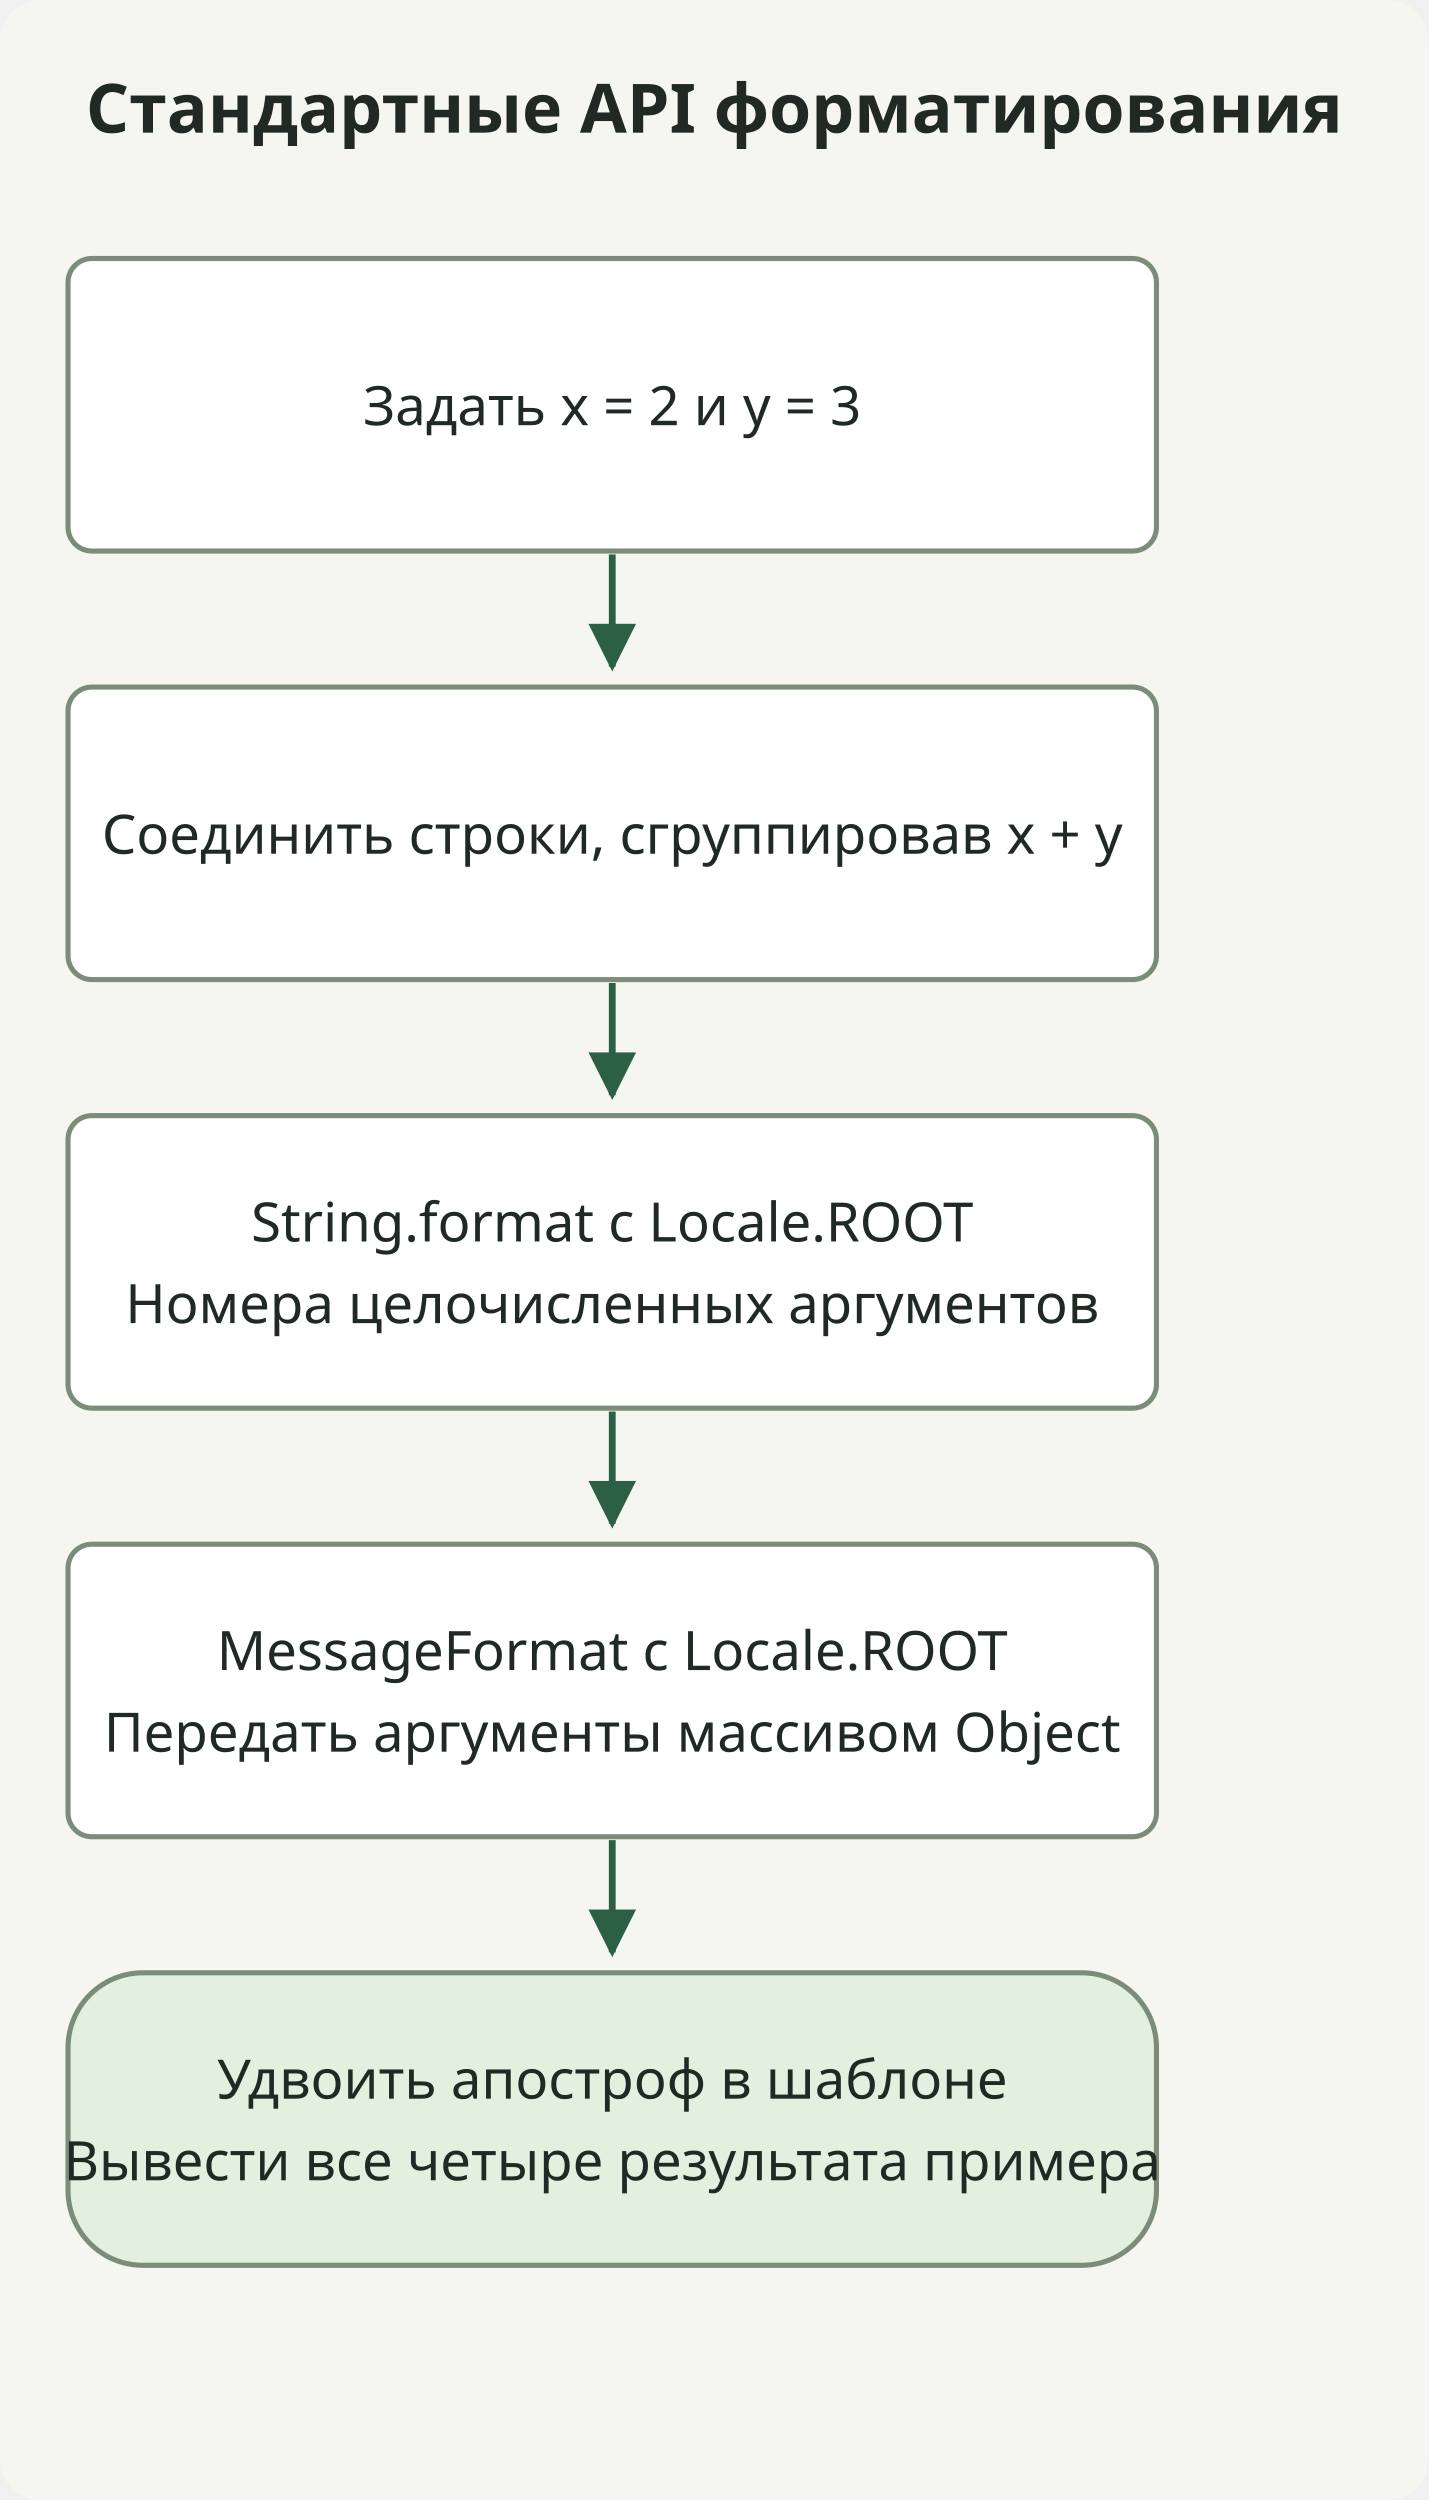
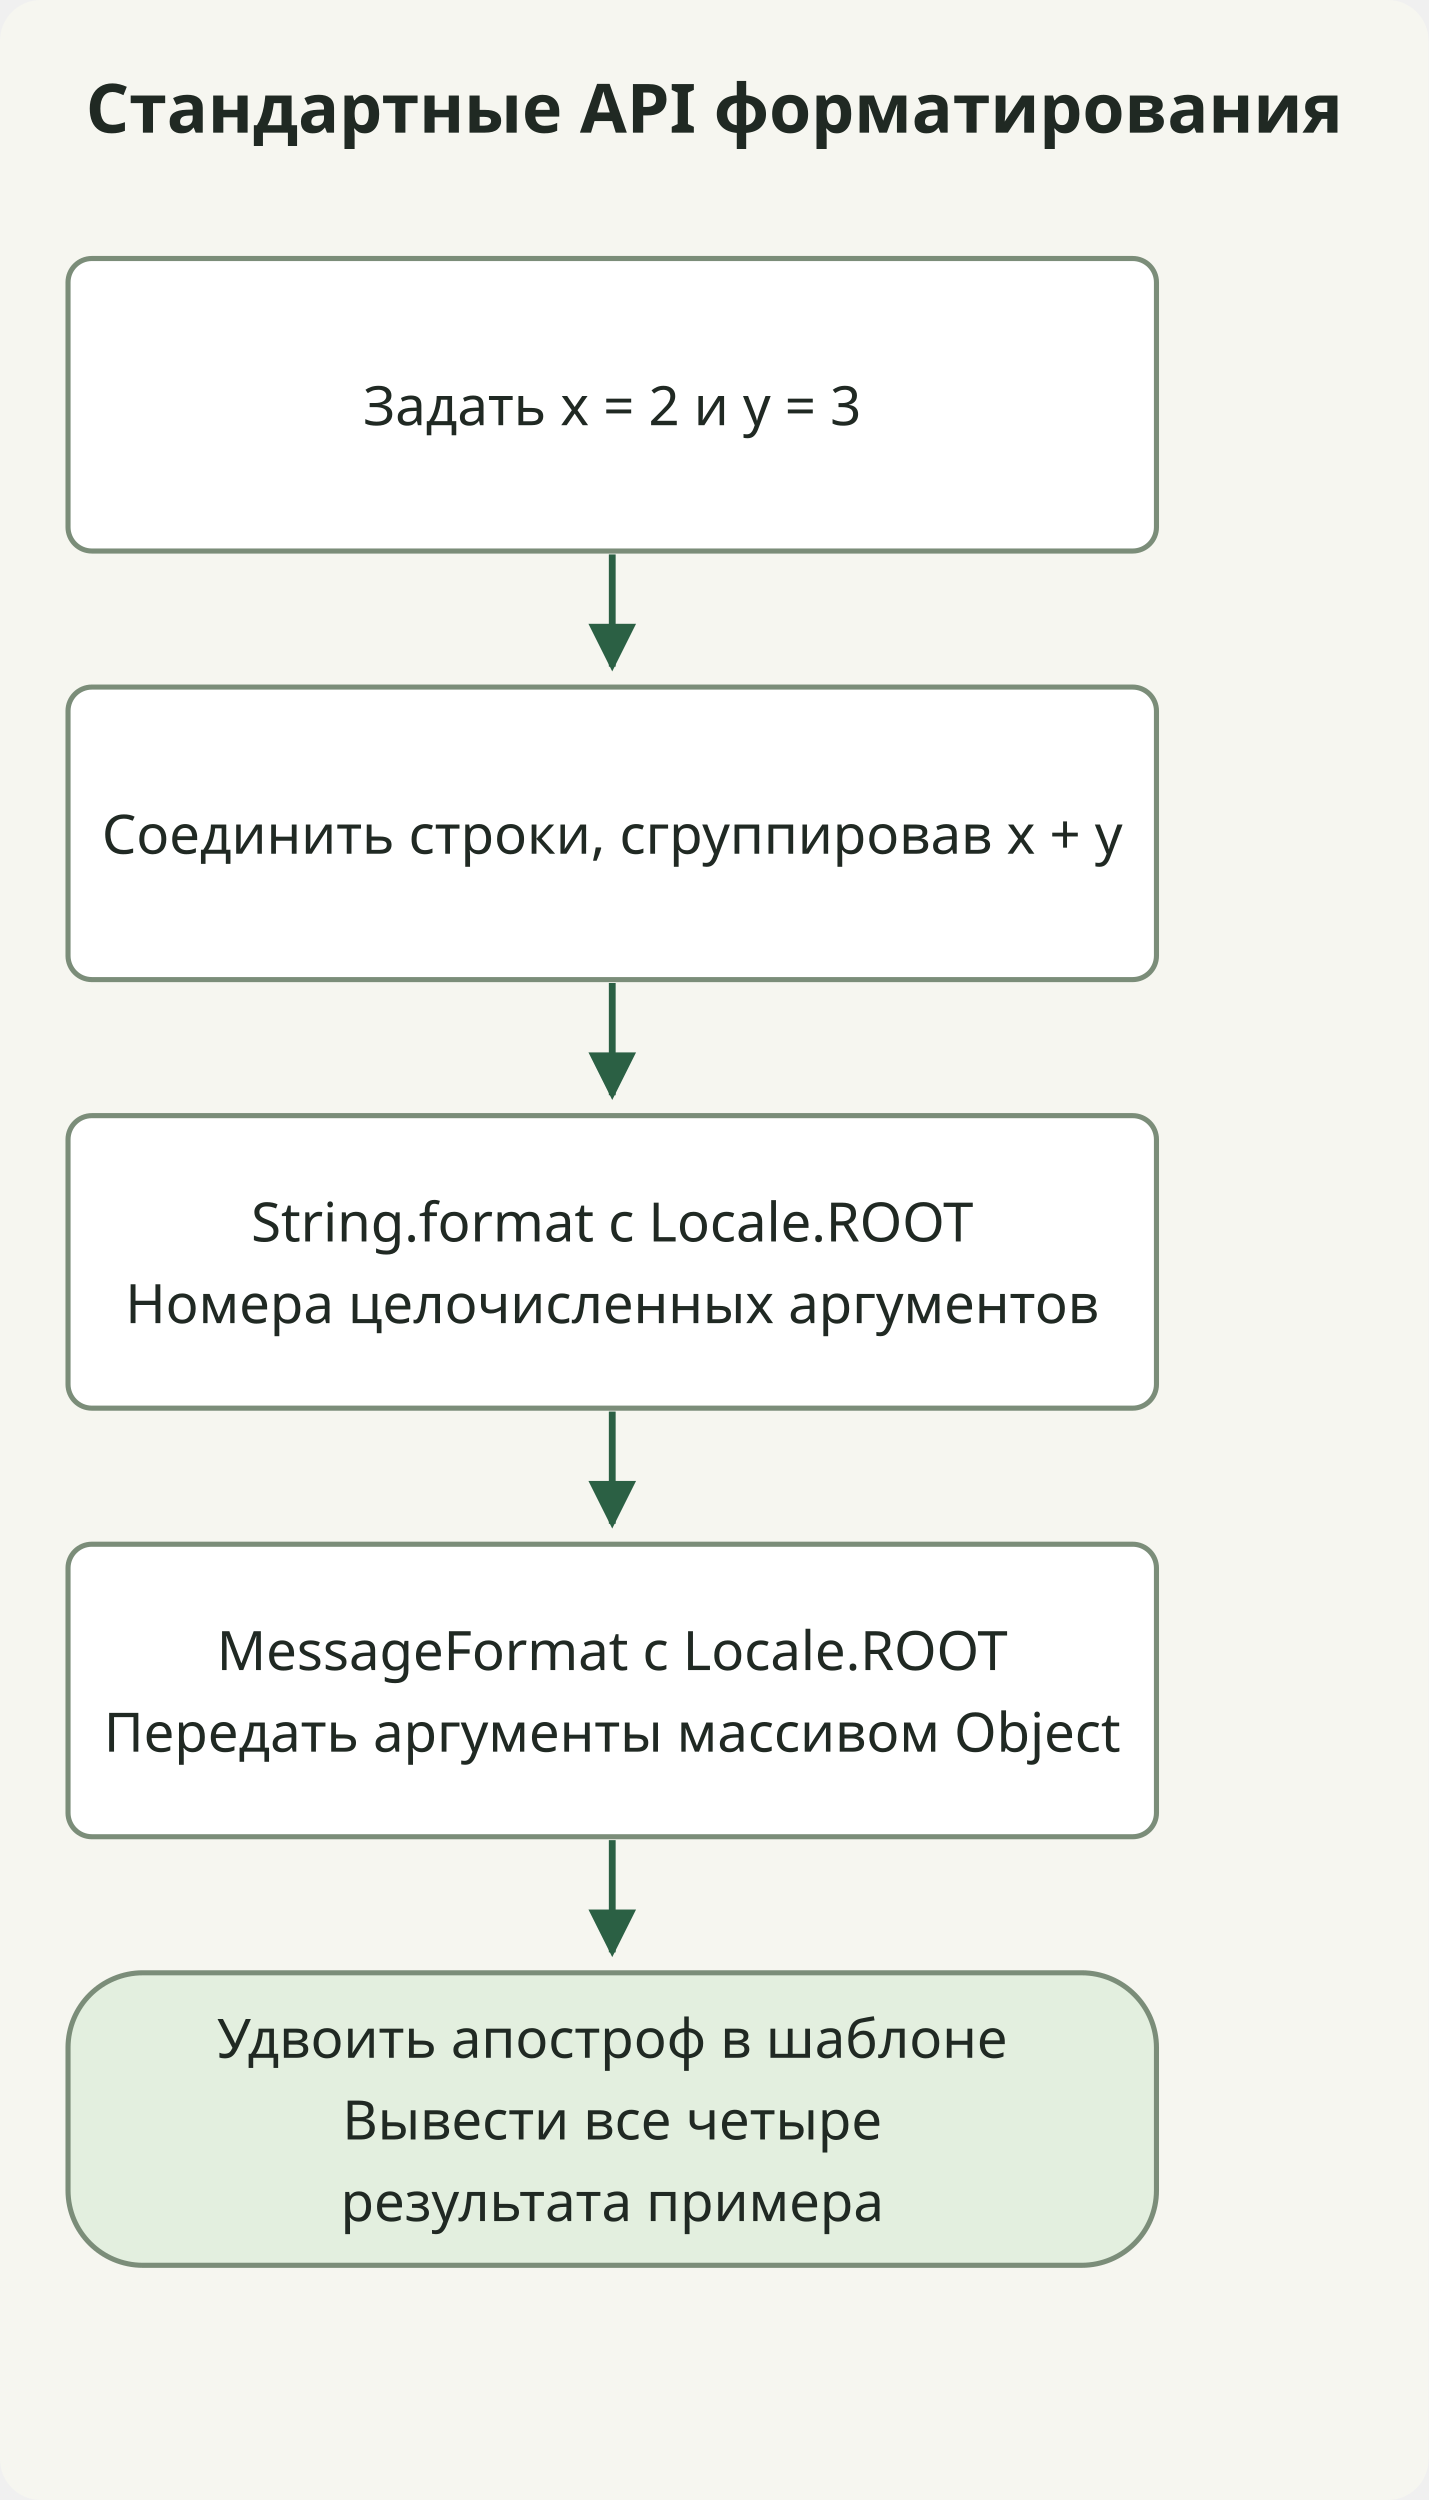
<svg xmlns="http://www.w3.org/2000/svg" viewBox="0 0 420 735" width="420" height="735" role="img" aria-labelledby="title description" xml:lang="ru">
  <defs>
    <marker id="arrow" viewBox="0 0 10 10" refX="9" refY="5" markerWidth="7" markerHeight="7" orient="auto-start-reverse">
      <path d="M 0 0 L 10 5 L 0 10 z" fill="#2b6044" />
    </marker>
  </defs>
  <rect width="100%" height="100%" rx="12" fill="#f6f6f0" />
  <g font-family="system-ui,sans-serif" fill="#202923">
    <text x="210" y="39" text-anchor="middle" font-size="20" font-weight="650">Стандартные API форматирования</text>
    <rect x="20" y="76" width="320" height="86" rx="7" fill="#ffffff" stroke="#7b8d79" stroke-width="1.5" />
    <text x="180" y="125" text-anchor="middle" font-size="16">Задать x = 2 и y = 3</text>
    <path d="M 180 163 V 196" fill="none" stroke="#2b6044" stroke-width="2" marker-end="url(#arrow)" />
    <rect x="20" y="202" width="320" height="86" rx="7" fill="#ffffff" stroke="#7b8d79" stroke-width="1.5" />
    <text x="180" y="251" text-anchor="middle" font-size="16">Соединить строки, сгруппировав x + y</text>
    <path d="M 180 289 V 322" fill="none" stroke="#2b6044" stroke-width="2" marker-end="url(#arrow)" />
    <rect x="20" y="328" width="320" height="86" rx="7" fill="#ffffff" stroke="#7b8d79" stroke-width="1.5" />
    <text x="180" y="365" text-anchor="middle" font-size="16">String.format с Locale.ROOT</text>
    <text x="180" y="389" text-anchor="middle" font-size="16">Номера целочисленных аргументов</text>
    <path d="M 180 415 V 448" fill="none" stroke="#2b6044" stroke-width="2" marker-end="url(#arrow)" />
    <rect x="20" y="454" width="320" height="86" rx="7" fill="#ffffff" stroke="#7b8d79" stroke-width="1.5" />
    <text x="180" y="491" text-anchor="middle" font-size="16">MessageFormat с Locale.ROOT</text>
    <text x="180" y="515" text-anchor="middle" font-size="16">Передать аргументы массивом Object</text>
    <path d="M 180 541 V 574" fill="none" stroke="#2b6044" stroke-width="2" marker-end="url(#arrow)" />
    <rect x="20" y="580" width="320" height="86" rx="22" fill="#e3efdf" stroke="#7b8d79" stroke-width="1.5" />
-     <text x="180" y="617" text-anchor="middle" font-size="16">Удвоить апостроф в шаблоне</text>
-     <text x="180" y="641" text-anchor="middle" font-size="16">Вывести все четыре результата примера</text>
+     <text x="180" y="605" text-anchor="middle" font-size="16">Удвоить апостроф в шаблоне</text>
+     <text x="180" y="629" text-anchor="middle" font-size="16">Вывести все четыре</text>
+     <text x="180" y="653" text-anchor="middle" font-size="16">результата примера</text>
  </g>
</svg>
